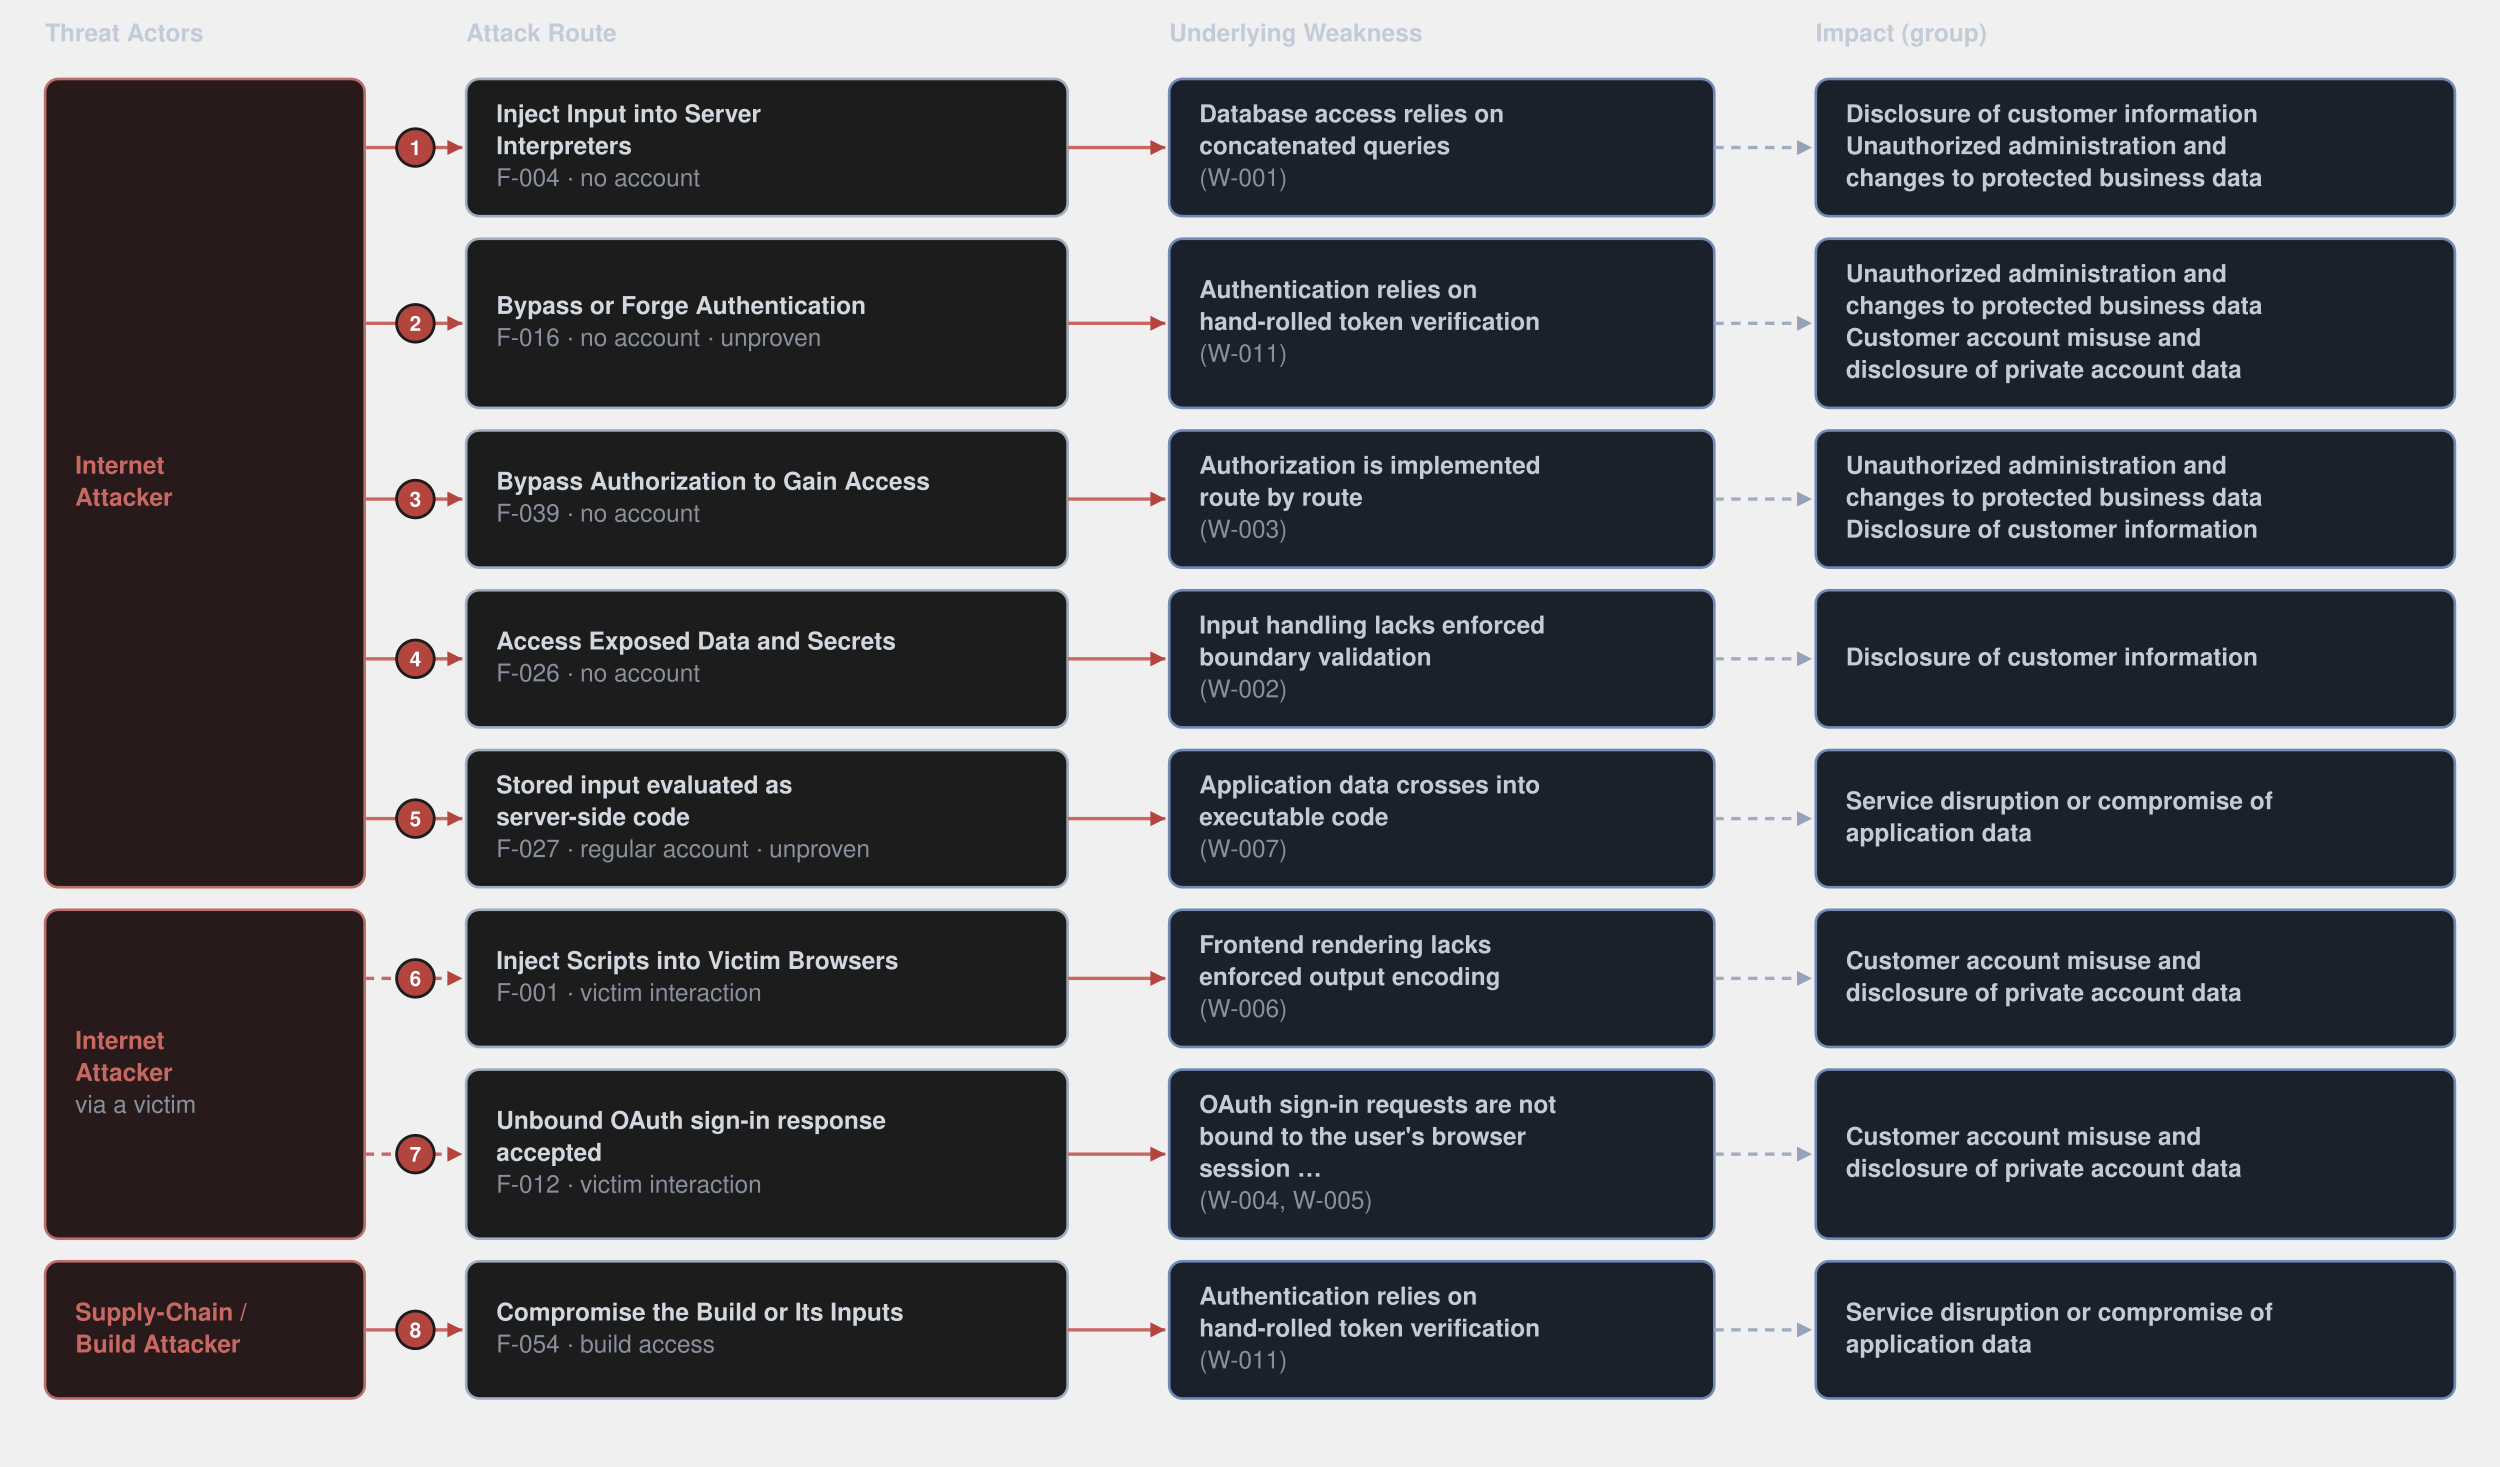
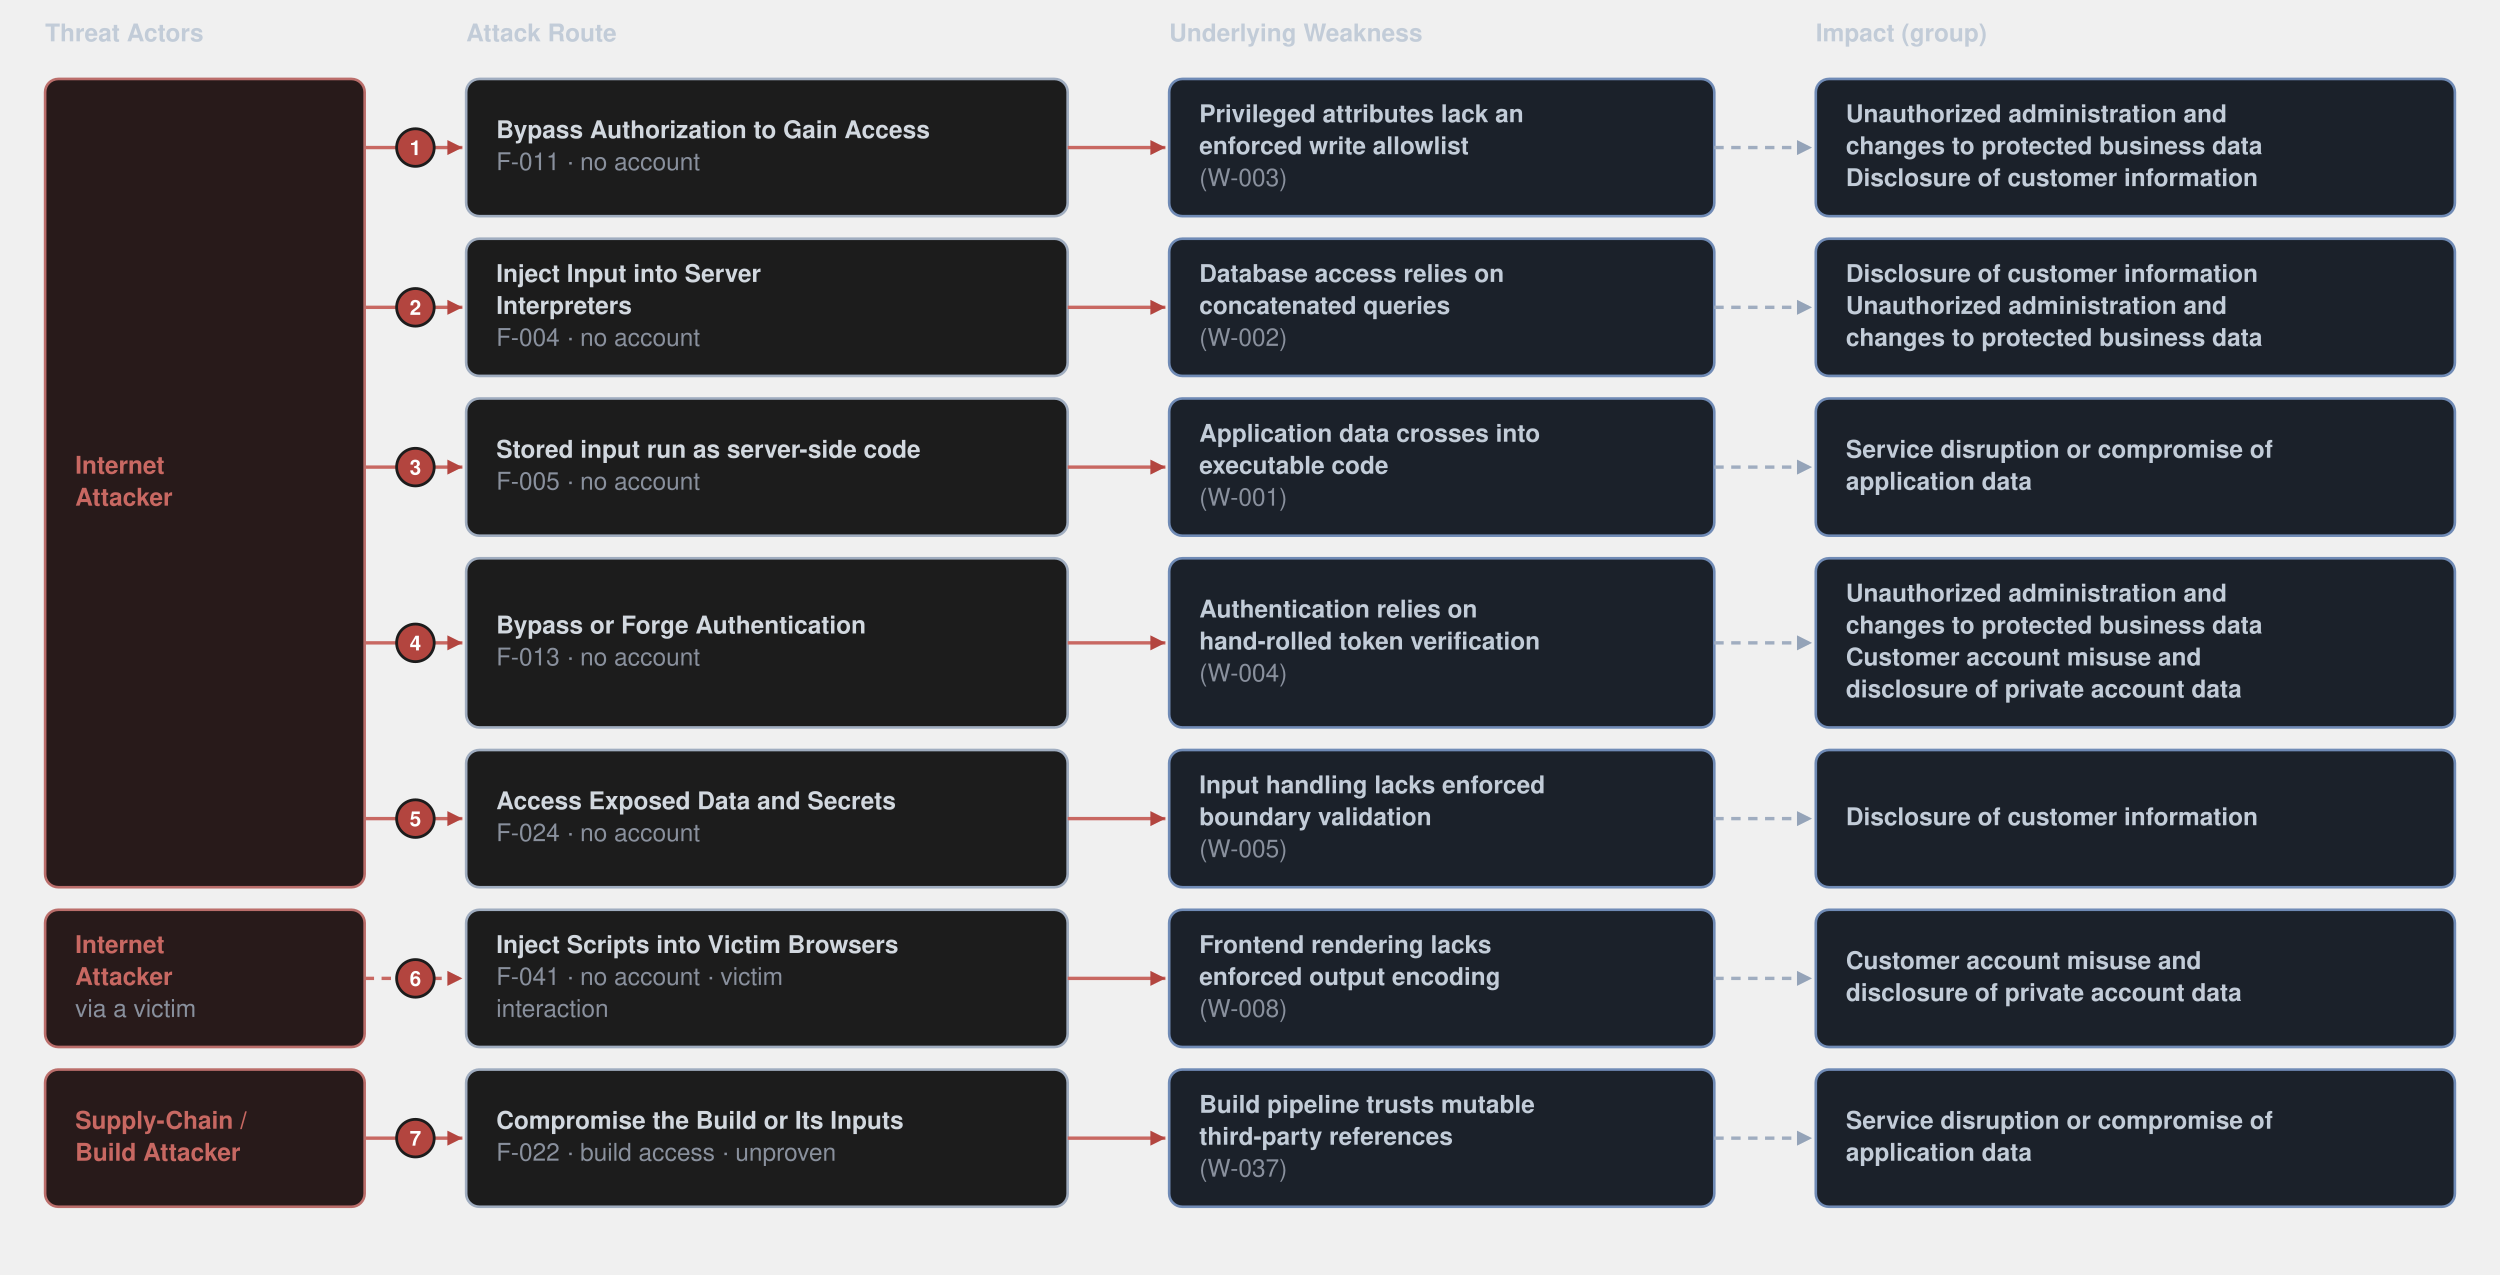
- <svg xmlns="http://www.w3.org/2000/svg" width="1330" height="780" viewBox="0 0 1330 780" font-family="Helvetica, Arial, sans-serif" data-figure2-version="2" data-glyphs="1 2 3 4 5 6 7 8" role="img" aria-labelledby="f2-title">
+ <svg xmlns="http://www.w3.org/2000/svg" width="1330" height="678" viewBox="0 0 1330 678" font-family="Helvetica, Arial, sans-serif" data-figure2-version="2" data-glyphs="1 2 3 4 5 6 7" role="img" aria-labelledby="f2-title">
  <defs>
    <marker id="f2-attack" viewBox="0 0 10 10" refX="10" refY="5" markerWidth="8" markerHeight="8" markerUnits="userSpaceOnUse" orient="auto">
      <path d="M0 0 L10 5 L0 10 z" fill="#b3453f" />
    </marker>
    <marker id="f2-consequence" viewBox="0 0 10 10" refX="10" refY="5" markerWidth="8" markerHeight="8" markerUnits="userSpaceOnUse" orient="auto">
      <path d="M0 0 L10 5 L0 10 z" fill="#94a3b8" />
    </marker>
  </defs>
  <text x="24" y="22" font-size="13" fill="#c2ccd8" font-weight="bold">Threat Actors</text>
  <text x="248" y="22" font-size="13" fill="#c2ccd8" font-weight="bold">Attack Route</text>
  <text x="622" y="22" font-size="13" fill="#c2ccd8" font-weight="bold">Underlying Weakness</text>
  <text x="966" y="22" font-size="13" fill="#c2ccd8" font-weight="bold">Impact (group)</text>
-   <g data-route-number="1" data-finding-id="F-004" data-weakness-ids="W-001">
+   <g data-route-number="1" data-finding-id="F-011" data-weakness-ids="W-003">
    <rect x="248" y="42" width="320" height="73" rx="7" fill="#1c1c1c" stroke="#a0adc0" stroke-width="1.4" data-column="1" />
-     <text x="264" y="65.0" font-size="13" fill="#d2d8df" font-weight="bold">Inject Input into Server</text>
-     <text x="264" y="82.0" font-size="13" fill="#d2d8df" font-weight="bold">Interpreters</text>
-     <text x="264" y="99.0" font-size="13" fill="#89909d" font-weight="normal">F-004 · no account</text>
+     <text x="264" y="73.5" font-size="13" fill="#d2d8df" font-weight="bold">Bypass Authorization to Gain Access</text>
+     <text x="264" y="90.5" font-size="13" fill="#89909d" font-weight="normal">F-011 · no account</text>
    <rect x="622" y="42" width="290" height="73" rx="7" fill="#1b212a" stroke="#708bb6" stroke-width="1.4" data-column="2" />
-     <text x="638" y="65.0" font-size="13" fill="#c2ccd8" font-weight="bold">Database access relies on</text>
-     <text x="638" y="82.0" font-size="13" fill="#c2ccd8" font-weight="bold">concatenated queries</text>
-     <text x="638" y="99.0" font-size="13" fill="#89909d" font-weight="normal">(W-001)</text>
+     <text x="638" y="65.0" font-size="13" fill="#c2ccd8" font-weight="bold">Privileged attributes lack an</text>
+     <text x="638" y="82.0" font-size="13" fill="#c2ccd8" font-weight="bold">enforced write allowlist</text>
+     <text x="638" y="99.0" font-size="13" fill="#89909d" font-weight="normal">(W-003)</text>
    <rect x="966" y="42" width="340" height="73" rx="7" fill="#1b212a" stroke="#708bb6" stroke-width="1.4" data-column="3" />
-     <text x="982" y="65.0" font-size="13" fill="#c2ccd8" font-weight="bold">Disclosure of customer information</text>
-     <text x="982" y="82.0" font-size="13" fill="#c2ccd8" font-weight="bold">Unauthorized administration and</text>
-     <text x="982" y="99.0" font-size="13" fill="#c2ccd8" font-weight="bold">changes to protected business data</text>
+     <text x="982" y="65.0" font-size="13" fill="#c2ccd8" font-weight="bold">Unauthorized administration and</text>
+     <text x="982" y="82.0" font-size="13" fill="#c2ccd8" font-weight="bold">changes to protected business data</text>
+     <text x="982" y="99.0" font-size="13" fill="#c2ccd8" font-weight="bold">Disclosure of customer information</text>
    <path d="M194 78.5 H246" fill="none" stroke="#c86862" stroke-width="1.8" marker-end="url(#f2-attack)" />
    <path d="M568 78.5 H620" fill="none" stroke="#c86862" stroke-width="1.8" marker-end="url(#f2-attack)" />
    <path d="M912 78.5 H964" fill="none" stroke="#a0adc0" stroke-width="1.8" marker-end="url(#f2-consequence)" stroke-dasharray="5 4" />
    <circle cx="221.0" cy="78.5" r="10" fill="#b3453f" stroke="#1c1c1c" stroke-width="1.5" />
    <text x="221.0" y="82.5" font-size="11" fill="#ffffff" font-weight="bold" text-anchor="middle" data-badge-number="1">1</text>
  </g>
-   <g data-route-number="2" data-finding-id="F-016" data-weakness-ids="W-011">
-     <rect x="248" y="127" width="320" height="90" rx="7" fill="#1c1c1c" stroke="#a0adc0" stroke-width="1.4" data-column="1" />
-     <text x="264" y="167.0" font-size="13" fill="#d2d8df" font-weight="bold">Bypass or Forge Authentication</text>
-     <text x="264" y="184.0" font-size="13" fill="#89909d" font-weight="normal">F-016 · no account · unproven</text>
-     <rect x="622" y="127" width="290" height="90" rx="7" fill="#1b212a" stroke="#708bb6" stroke-width="1.4" data-column="2" />
-     <text x="638" y="158.5" font-size="13" fill="#c2ccd8" font-weight="bold">Authentication relies on</text>
-     <text x="638" y="175.5" font-size="13" fill="#c2ccd8" font-weight="bold">hand-rolled token verification</text>
-     <text x="638" y="192.5" font-size="13" fill="#89909d" font-weight="normal">(W-011)</text>
-     <rect x="966" y="127" width="340" height="90" rx="7" fill="#1b212a" stroke="#708bb6" stroke-width="1.4" data-column="3" />
-     <text x="982" y="150.0" font-size="13" fill="#c2ccd8" font-weight="bold">Unauthorized administration and</text>
-     <text x="982" y="167.0" font-size="13" fill="#c2ccd8" font-weight="bold">changes to protected business data</text>
-     <text x="982" y="184.0" font-size="13" fill="#c2ccd8" font-weight="bold">Customer account misuse and</text>
-     <text x="982" y="201.0" font-size="13" fill="#c2ccd8" font-weight="bold">disclosure of private account data</text>
-     <path d="M194 172.0 H246" fill="none" stroke="#c86862" stroke-width="1.8" marker-end="url(#f2-attack)" />
-     <path d="M568 172.0 H620" fill="none" stroke="#c86862" stroke-width="1.8" marker-end="url(#f2-attack)" />
-     <path d="M912 172.0 H964" fill="none" stroke="#a0adc0" stroke-width="1.8" marker-end="url(#f2-consequence)" stroke-dasharray="5 4" />
-     <circle cx="221.0" cy="172.0" r="10" fill="#b3453f" stroke="#1c1c1c" stroke-width="1.5" />
-     <text x="221.0" y="176.0" font-size="11" fill="#ffffff" font-weight="bold" text-anchor="middle" data-badge-number="2">2</text>
+   <g data-route-number="2" data-finding-id="F-004" data-weakness-ids="W-002">
+     <rect x="248" y="127" width="320" height="73" rx="7" fill="#1c1c1c" stroke="#a0adc0" stroke-width="1.4" data-column="1" />
+     <text x="264" y="150.0" font-size="13" fill="#d2d8df" font-weight="bold">Inject Input into Server</text>
+     <text x="264" y="167.0" font-size="13" fill="#d2d8df" font-weight="bold">Interpreters</text>
+     <text x="264" y="184.0" font-size="13" fill="#89909d" font-weight="normal">F-004 · no account</text>
+     <rect x="622" y="127" width="290" height="73" rx="7" fill="#1b212a" stroke="#708bb6" stroke-width="1.4" data-column="2" />
+     <text x="638" y="150.0" font-size="13" fill="#c2ccd8" font-weight="bold">Database access relies on</text>
+     <text x="638" y="167.0" font-size="13" fill="#c2ccd8" font-weight="bold">concatenated queries</text>
+     <text x="638" y="184.0" font-size="13" fill="#89909d" font-weight="normal">(W-002)</text>
+     <rect x="966" y="127" width="340" height="73" rx="7" fill="#1b212a" stroke="#708bb6" stroke-width="1.4" data-column="3" />
+     <text x="982" y="150.0" font-size="13" fill="#c2ccd8" font-weight="bold">Disclosure of customer information</text>
+     <text x="982" y="167.0" font-size="13" fill="#c2ccd8" font-weight="bold">Unauthorized administration and</text>
+     <text x="982" y="184.0" font-size="13" fill="#c2ccd8" font-weight="bold">changes to protected business data</text>
+     <path d="M194 163.5 H246" fill="none" stroke="#c86862" stroke-width="1.8" marker-end="url(#f2-attack)" />
+     <path d="M568 163.5 H620" fill="none" stroke="#c86862" stroke-width="1.8" marker-end="url(#f2-attack)" />
+     <path d="M912 163.5 H964" fill="none" stroke="#a0adc0" stroke-width="1.8" marker-end="url(#f2-consequence)" stroke-dasharray="5 4" />
+     <circle cx="221.0" cy="163.5" r="10" fill="#b3453f" stroke="#1c1c1c" stroke-width="1.5" />
+     <text x="221.0" y="167.5" font-size="11" fill="#ffffff" font-weight="bold" text-anchor="middle" data-badge-number="2">2</text>
  </g>
-   <g data-route-number="3" data-finding-id="F-039" data-weakness-ids="W-003">
-     <rect x="248" y="229" width="320" height="73" rx="7" fill="#1c1c1c" stroke="#a0adc0" stroke-width="1.4" data-column="1" />
-     <text x="264" y="260.5" font-size="13" fill="#d2d8df" font-weight="bold">Bypass Authorization to Gain Access</text>
-     <text x="264" y="277.5" font-size="13" fill="#89909d" font-weight="normal">F-039 · no account</text>
-     <rect x="622" y="229" width="290" height="73" rx="7" fill="#1b212a" stroke="#708bb6" stroke-width="1.4" data-column="2" />
-     <text x="638" y="252.0" font-size="13" fill="#c2ccd8" font-weight="bold">Authorization is implemented</text>
-     <text x="638" y="269.0" font-size="13" fill="#c2ccd8" font-weight="bold">route by route</text>
-     <text x="638" y="286.0" font-size="13" fill="#89909d" font-weight="normal">(W-003)</text>
-     <rect x="966" y="229" width="340" height="73" rx="7" fill="#1b212a" stroke="#708bb6" stroke-width="1.4" data-column="3" />
-     <text x="982" y="252.0" font-size="13" fill="#c2ccd8" font-weight="bold">Unauthorized administration and</text>
-     <text x="982" y="269.0" font-size="13" fill="#c2ccd8" font-weight="bold">changes to protected business data</text>
-     <text x="982" y="286.0" font-size="13" fill="#c2ccd8" font-weight="bold">Disclosure of customer information</text>
-     <path d="M194 265.5 H246" fill="none" stroke="#c86862" stroke-width="1.8" marker-end="url(#f2-attack)" />
-     <path d="M568 265.5 H620" fill="none" stroke="#c86862" stroke-width="1.8" marker-end="url(#f2-attack)" />
-     <path d="M912 265.5 H964" fill="none" stroke="#a0adc0" stroke-width="1.8" marker-end="url(#f2-consequence)" stroke-dasharray="5 4" />
-     <circle cx="221.0" cy="265.5" r="10" fill="#b3453f" stroke="#1c1c1c" stroke-width="1.5" />
-     <text x="221.0" y="269.5" font-size="11" fill="#ffffff" font-weight="bold" text-anchor="middle" data-badge-number="3">3</text>
+   <g data-route-number="3" data-finding-id="F-005" data-weakness-ids="W-001">
+     <rect x="248" y="212" width="320" height="73" rx="7" fill="#1c1c1c" stroke="#a0adc0" stroke-width="1.4" data-column="1" />
+     <text x="264" y="243.5" font-size="13" fill="#d2d8df" font-weight="bold">Stored input run as server-side code</text>
+     <text x="264" y="260.5" font-size="13" fill="#89909d" font-weight="normal">F-005 · no account</text>
+     <rect x="622" y="212" width="290" height="73" rx="7" fill="#1b212a" stroke="#708bb6" stroke-width="1.4" data-column="2" />
+     <text x="638" y="235.0" font-size="13" fill="#c2ccd8" font-weight="bold">Application data crosses into</text>
+     <text x="638" y="252.0" font-size="13" fill="#c2ccd8" font-weight="bold">executable code</text>
+     <text x="638" y="269.0" font-size="13" fill="#89909d" font-weight="normal">(W-001)</text>
+     <rect x="966" y="212" width="340" height="73" rx="7" fill="#1b212a" stroke="#708bb6" stroke-width="1.4" data-column="3" />
+     <text x="982" y="243.5" font-size="13" fill="#c2ccd8" font-weight="bold">Service disruption or compromise of</text>
+     <text x="982" y="260.5" font-size="13" fill="#c2ccd8" font-weight="bold">application data</text>
+     <path d="M194 248.5 H246" fill="none" stroke="#c86862" stroke-width="1.8" marker-end="url(#f2-attack)" />
+     <path d="M568 248.5 H620" fill="none" stroke="#c86862" stroke-width="1.8" marker-end="url(#f2-attack)" />
+     <path d="M912 248.5 H964" fill="none" stroke="#a0adc0" stroke-width="1.8" marker-end="url(#f2-consequence)" stroke-dasharray="5 4" />
+     <circle cx="221.0" cy="248.5" r="10" fill="#b3453f" stroke="#1c1c1c" stroke-width="1.5" />
+     <text x="221.0" y="252.5" font-size="11" fill="#ffffff" font-weight="bold" text-anchor="middle" data-badge-number="3">3</text>
  </g>
-   <g data-route-number="4" data-finding-id="F-026" data-weakness-ids="W-002">
-     <rect x="248" y="314" width="320" height="73" rx="7" fill="#1c1c1c" stroke="#a0adc0" stroke-width="1.4" data-column="1" />
-     <text x="264" y="345.5" font-size="13" fill="#d2d8df" font-weight="bold">Access Exposed Data and Secrets</text>
-     <text x="264" y="362.5" font-size="13" fill="#89909d" font-weight="normal">F-026 · no account</text>
-     <rect x="622" y="314" width="290" height="73" rx="7" fill="#1b212a" stroke="#708bb6" stroke-width="1.4" data-column="2" />
-     <text x="638" y="337.0" font-size="13" fill="#c2ccd8" font-weight="bold">Input handling lacks enforced</text>
-     <text x="638" y="354.0" font-size="13" fill="#c2ccd8" font-weight="bold">boundary validation</text>
-     <text x="638" y="371.0" font-size="13" fill="#89909d" font-weight="normal">(W-002)</text>
-     <rect x="966" y="314" width="340" height="73" rx="7" fill="#1b212a" stroke="#708bb6" stroke-width="1.4" data-column="3" />
-     <text x="982" y="354.0" font-size="13" fill="#c2ccd8" font-weight="bold">Disclosure of customer information</text>
-     <path d="M194 350.5 H246" fill="none" stroke="#c86862" stroke-width="1.8" marker-end="url(#f2-attack)" />
-     <path d="M568 350.5 H620" fill="none" stroke="#c86862" stroke-width="1.8" marker-end="url(#f2-attack)" />
-     <path d="M912 350.5 H964" fill="none" stroke="#a0adc0" stroke-width="1.8" marker-end="url(#f2-consequence)" stroke-dasharray="5 4" />
-     <circle cx="221.0" cy="350.5" r="10" fill="#b3453f" stroke="#1c1c1c" stroke-width="1.5" />
-     <text x="221.0" y="354.5" font-size="11" fill="#ffffff" font-weight="bold" text-anchor="middle" data-badge-number="4">4</text>
+   <g data-route-number="4" data-finding-id="F-013" data-weakness-ids="W-004">
+     <rect x="248" y="297" width="320" height="90" rx="7" fill="#1c1c1c" stroke="#a0adc0" stroke-width="1.4" data-column="1" />
+     <text x="264" y="337.0" font-size="13" fill="#d2d8df" font-weight="bold">Bypass or Forge Authentication</text>
+     <text x="264" y="354.0" font-size="13" fill="#89909d" font-weight="normal">F-013 · no account</text>
+     <rect x="622" y="297" width="290" height="90" rx="7" fill="#1b212a" stroke="#708bb6" stroke-width="1.4" data-column="2" />
+     <text x="638" y="328.5" font-size="13" fill="#c2ccd8" font-weight="bold">Authentication relies on</text>
+     <text x="638" y="345.5" font-size="13" fill="#c2ccd8" font-weight="bold">hand-rolled token verification</text>
+     <text x="638" y="362.5" font-size="13" fill="#89909d" font-weight="normal">(W-004)</text>
+     <rect x="966" y="297" width="340" height="90" rx="7" fill="#1b212a" stroke="#708bb6" stroke-width="1.4" data-column="3" />
+     <text x="982" y="320.0" font-size="13" fill="#c2ccd8" font-weight="bold">Unauthorized administration and</text>
+     <text x="982" y="337.0" font-size="13" fill="#c2ccd8" font-weight="bold">changes to protected business data</text>
+     <text x="982" y="354.0" font-size="13" fill="#c2ccd8" font-weight="bold">Customer account misuse and</text>
+     <text x="982" y="371.0" font-size="13" fill="#c2ccd8" font-weight="bold">disclosure of private account data</text>
+     <path d="M194 342.0 H246" fill="none" stroke="#c86862" stroke-width="1.8" marker-end="url(#f2-attack)" />
+     <path d="M568 342.0 H620" fill="none" stroke="#c86862" stroke-width="1.8" marker-end="url(#f2-attack)" />
+     <path d="M912 342.0 H964" fill="none" stroke="#a0adc0" stroke-width="1.8" marker-end="url(#f2-consequence)" stroke-dasharray="5 4" />
+     <circle cx="221.0" cy="342.0" r="10" fill="#b3453f" stroke="#1c1c1c" stroke-width="1.5" />
+     <text x="221.0" y="346.0" font-size="11" fill="#ffffff" font-weight="bold" text-anchor="middle" data-badge-number="4">4</text>
  </g>
-   <g data-route-number="5" data-finding-id="F-027" data-weakness-ids="W-007">
+   <g data-route-number="5" data-finding-id="F-024" data-weakness-ids="W-005">
    <rect x="248" y="399" width="320" height="73" rx="7" fill="#1c1c1c" stroke="#a0adc0" stroke-width="1.4" data-column="1" />
-     <text x="264" y="422.0" font-size="13" fill="#d2d8df" font-weight="bold">Stored input evaluated as</text>
-     <text x="264" y="439.0" font-size="13" fill="#d2d8df" font-weight="bold">server-side code</text>
-     <text x="264" y="456.0" font-size="13" fill="#89909d" font-weight="normal">F-027 · regular account · unproven</text>
+     <text x="264" y="430.5" font-size="13" fill="#d2d8df" font-weight="bold">Access Exposed Data and Secrets</text>
+     <text x="264" y="447.5" font-size="13" fill="#89909d" font-weight="normal">F-024 · no account</text>
    <rect x="622" y="399" width="290" height="73" rx="7" fill="#1b212a" stroke="#708bb6" stroke-width="1.4" data-column="2" />
-     <text x="638" y="422.0" font-size="13" fill="#c2ccd8" font-weight="bold">Application data crosses into</text>
-     <text x="638" y="439.0" font-size="13" fill="#c2ccd8" font-weight="bold">executable code</text>
-     <text x="638" y="456.0" font-size="13" fill="#89909d" font-weight="normal">(W-007)</text>
+     <text x="638" y="422.0" font-size="13" fill="#c2ccd8" font-weight="bold">Input handling lacks enforced</text>
+     <text x="638" y="439.0" font-size="13" fill="#c2ccd8" font-weight="bold">boundary validation</text>
+     <text x="638" y="456.0" font-size="13" fill="#89909d" font-weight="normal">(W-005)</text>
    <rect x="966" y="399" width="340" height="73" rx="7" fill="#1b212a" stroke="#708bb6" stroke-width="1.4" data-column="3" />
-     <text x="982" y="430.5" font-size="13" fill="#c2ccd8" font-weight="bold">Service disruption or compromise of</text>
-     <text x="982" y="447.5" font-size="13" fill="#c2ccd8" font-weight="bold">application data</text>
+     <text x="982" y="439.0" font-size="13" fill="#c2ccd8" font-weight="bold">Disclosure of customer information</text>
    <path d="M194 435.5 H246" fill="none" stroke="#c86862" stroke-width="1.8" marker-end="url(#f2-attack)" />
    <path d="M568 435.5 H620" fill="none" stroke="#c86862" stroke-width="1.8" marker-end="url(#f2-attack)" />
    <path d="M912 435.5 H964" fill="none" stroke="#a0adc0" stroke-width="1.8" marker-end="url(#f2-consequence)" stroke-dasharray="5 4" />
    <circle cx="221.0" cy="435.5" r="10" fill="#b3453f" stroke="#1c1c1c" stroke-width="1.5" />
    <text x="221.0" y="439.5" font-size="11" fill="#ffffff" font-weight="bold" text-anchor="middle" data-badge-number="5">5</text>
  </g>
-   <g data-route-number="6" data-finding-id="F-001" data-weakness-ids="W-006">
+   <g data-route-number="6" data-finding-id="F-041" data-weakness-ids="W-008">
    <rect x="248" y="484" width="320" height="73" rx="7" fill="#1c1c1c" stroke="#a0adc0" stroke-width="1.4" data-column="1" />
-     <text x="264" y="515.5" font-size="13" fill="#d2d8df" font-weight="bold">Inject Scripts into Victim Browsers</text>
-     <text x="264" y="532.5" font-size="13" fill="#89909d" font-weight="normal">F-001 · victim interaction</text>
+     <text x="264" y="507.0" font-size="13" fill="#d2d8df" font-weight="bold">Inject Scripts into Victim Browsers</text>
+     <text x="264" y="524.0" font-size="13" fill="#89909d" font-weight="normal">F-041 · no account · victim</text>
+     <text x="264" y="541.0" font-size="13" fill="#89909d" font-weight="normal">interaction</text>
    <rect x="622" y="484" width="290" height="73" rx="7" fill="#1b212a" stroke="#708bb6" stroke-width="1.4" data-column="2" />
    <text x="638" y="507.0" font-size="13" fill="#c2ccd8" font-weight="bold">Frontend rendering lacks</text>
    <text x="638" y="524.0" font-size="13" fill="#c2ccd8" font-weight="bold">enforced output encoding</text>
-     <text x="638" y="541.0" font-size="13" fill="#89909d" font-weight="normal">(W-006)</text>
+     <text x="638" y="541.0" font-size="13" fill="#89909d" font-weight="normal">(W-008)</text>
    <rect x="966" y="484" width="340" height="73" rx="7" fill="#1b212a" stroke="#708bb6" stroke-width="1.4" data-column="3" />
    <text x="982" y="515.5" font-size="13" fill="#c2ccd8" font-weight="bold">Customer account misuse and</text>
    <text x="982" y="532.5" font-size="13" fill="#c2ccd8" font-weight="bold">disclosure of private account data</text>
    <path d="M194 520.5 H246" fill="none" stroke="#c86862" stroke-width="1.8" marker-end="url(#f2-attack)" stroke-dasharray="5 4" />
    <path d="M568 520.5 H620" fill="none" stroke="#c86862" stroke-width="1.8" marker-end="url(#f2-attack)" />
    <path d="M912 520.5 H964" fill="none" stroke="#a0adc0" stroke-width="1.8" marker-end="url(#f2-consequence)" stroke-dasharray="5 4" />
    <circle cx="221.0" cy="520.5" r="10" fill="#b3453f" stroke="#1c1c1c" stroke-width="1.5" />
    <text x="221.0" y="524.5" font-size="11" fill="#ffffff" font-weight="bold" text-anchor="middle" data-badge-number="6">6</text>
  </g>
-   <g data-route-number="7" data-finding-id="F-012" data-weakness-ids="W-004 W-005">
-     <rect x="248" y="569" width="320" height="90" rx="7" fill="#1c1c1c" stroke="#a0adc0" stroke-width="1.4" data-column="1" />
-     <text x="264" y="600.5" font-size="13" fill="#d2d8df" font-weight="bold">Unbound OAuth sign-in response</text>
-     <text x="264" y="617.5" font-size="13" fill="#d2d8df" font-weight="bold">accepted</text>
-     <text x="264" y="634.5" font-size="13" fill="#89909d" font-weight="normal">F-012 · victim interaction</text>
-     <rect x="622" y="569" width="290" height="90" rx="7" fill="#1b212a" stroke="#708bb6" stroke-width="1.4" data-column="2" />
-     <text x="638" y="592.0" font-size="13" fill="#c2ccd8" font-weight="bold">OAuth sign-in requests are not</text>
-     <text x="638" y="609.0" font-size="13" fill="#c2ccd8" font-weight="bold">bound to the user's browser</text>
-     <text x="638" y="626.0" font-size="13" fill="#c2ccd8" font-weight="bold">session …</text>
-     <text x="638" y="643.0" font-size="13" fill="#89909d" font-weight="normal">(W-004, W-005)</text>
-     <rect x="966" y="569" width="340" height="90" rx="7" fill="#1b212a" stroke="#708bb6" stroke-width="1.4" data-column="3" />
-     <text x="982" y="609.0" font-size="13" fill="#c2ccd8" font-weight="bold">Customer account misuse and</text>
-     <text x="982" y="626.0" font-size="13" fill="#c2ccd8" font-weight="bold">disclosure of private account data</text>
-     <path d="M194 614.0 H246" fill="none" stroke="#c86862" stroke-width="1.8" marker-end="url(#f2-attack)" stroke-dasharray="5 4" />
-     <path d="M568 614.0 H620" fill="none" stroke="#c86862" stroke-width="1.8" marker-end="url(#f2-attack)" />
-     <path d="M912 614.0 H964" fill="none" stroke="#a0adc0" stroke-width="1.8" marker-end="url(#f2-consequence)" stroke-dasharray="5 4" />
-     <circle cx="221.0" cy="614.0" r="10" fill="#b3453f" stroke="#1c1c1c" stroke-width="1.5" />
-     <text x="221.0" y="618.0" font-size="11" fill="#ffffff" font-weight="bold" text-anchor="middle" data-badge-number="7">7</text>
-   </g>
-   <g data-route-number="8" data-finding-id="F-054" data-weakness-ids="W-011">
-     <rect x="248" y="671" width="320" height="73" rx="7" fill="#1c1c1c" stroke="#a0adc0" stroke-width="1.4" data-column="1" />
-     <text x="264" y="702.5" font-size="13" fill="#d2d8df" font-weight="bold">Compromise the Build or Its Inputs</text>
-     <text x="264" y="719.5" font-size="13" fill="#89909d" font-weight="normal">F-054 · build access</text>
-     <rect x="622" y="671" width="290" height="73" rx="7" fill="#1b212a" stroke="#708bb6" stroke-width="1.4" data-column="2" />
-     <text x="638" y="694.0" font-size="13" fill="#c2ccd8" font-weight="bold">Authentication relies on</text>
-     <text x="638" y="711.0" font-size="13" fill="#c2ccd8" font-weight="bold">hand-rolled token verification</text>
-     <text x="638" y="728.0" font-size="13" fill="#89909d" font-weight="normal">(W-011)</text>
-     <rect x="966" y="671" width="340" height="73" rx="7" fill="#1b212a" stroke="#708bb6" stroke-width="1.4" data-column="3" />
-     <text x="982" y="702.5" font-size="13" fill="#c2ccd8" font-weight="bold">Service disruption or compromise of</text>
-     <text x="982" y="719.5" font-size="13" fill="#c2ccd8" font-weight="bold">application data</text>
-     <path d="M194 707.5 H246" fill="none" stroke="#c86862" stroke-width="1.8" marker-end="url(#f2-attack)" />
-     <path d="M568 707.5 H620" fill="none" stroke="#c86862" stroke-width="1.8" marker-end="url(#f2-attack)" />
-     <path d="M912 707.5 H964" fill="none" stroke="#a0adc0" stroke-width="1.8" marker-end="url(#f2-consequence)" stroke-dasharray="5 4" />
-     <circle cx="221.0" cy="707.5" r="10" fill="#b3453f" stroke="#1c1c1c" stroke-width="1.5" />
-     <text x="221.0" y="711.5" font-size="11" fill="#ffffff" font-weight="bold" text-anchor="middle" data-badge-number="8">8</text>
+   <g data-route-number="7" data-finding-id="F-022" data-weakness-ids="W-037">
+     <rect x="248" y="569" width="320" height="73" rx="7" fill="#1c1c1c" stroke="#a0adc0" stroke-width="1.4" data-column="1" />
+     <text x="264" y="600.5" font-size="13" fill="#d2d8df" font-weight="bold">Compromise the Build or Its Inputs</text>
+     <text x="264" y="617.5" font-size="13" fill="#89909d" font-weight="normal">F-022 · build access · unproven</text>
+     <rect x="622" y="569" width="290" height="73" rx="7" fill="#1b212a" stroke="#708bb6" stroke-width="1.4" data-column="2" />
+     <text x="638" y="592.0" font-size="13" fill="#c2ccd8" font-weight="bold">Build pipeline trusts mutable</text>
+     <text x="638" y="609.0" font-size="13" fill="#c2ccd8" font-weight="bold">third-party references</text>
+     <text x="638" y="626.0" font-size="13" fill="#89909d" font-weight="normal">(W-037)</text>
+     <rect x="966" y="569" width="340" height="73" rx="7" fill="#1b212a" stroke="#708bb6" stroke-width="1.4" data-column="3" />
+     <text x="982" y="600.5" font-size="13" fill="#c2ccd8" font-weight="bold">Service disruption or compromise of</text>
+     <text x="982" y="617.5" font-size="13" fill="#c2ccd8" font-weight="bold">application data</text>
+     <path d="M194 605.5 H246" fill="none" stroke="#c86862" stroke-width="1.8" marker-end="url(#f2-attack)" />
+     <path d="M568 605.5 H620" fill="none" stroke="#c86862" stroke-width="1.8" marker-end="url(#f2-attack)" />
+     <path d="M912 605.5 H964" fill="none" stroke="#a0adc0" stroke-width="1.8" marker-end="url(#f2-consequence)" stroke-dasharray="5 4" />
+     <circle cx="221.0" cy="605.5" r="10" fill="#b3453f" stroke="#1c1c1c" stroke-width="1.5" />
+     <text x="221.0" y="609.5" font-size="11" fill="#ffffff" font-weight="bold" text-anchor="middle" data-badge-number="7">7</text>
  </g>
  <g data-actor-card="internet-anon" data-actor-victim="false" data-actor-routes="1 2 3 4 5">
    <rect x="24" y="42" width="170" height="430" rx="7" fill="#281a1a" stroke="#bb6e6b" stroke-width="1.4" data-column="0" />
    <text x="40" y="252.0" font-size="13" fill="#c86862" font-weight="bold">Internet</text>
    <text x="40" y="269.0" font-size="13" fill="#c86862" font-weight="bold">Attacker</text>
  </g>
-   <g data-actor-card="internet-anon" data-actor-victim="true" data-actor-routes="6 7">
-     <rect x="24" y="484" width="170" height="175" rx="7" fill="#281a1a" stroke="#bb6e6b" stroke-width="1.4" data-column="0" />
-     <text x="40" y="558.0" font-size="13" fill="#c86862" font-weight="bold">Internet</text>
-     <text x="40" y="575.0" font-size="13" fill="#c86862" font-weight="bold">Attacker</text>
-     <text x="40" y="592.0" font-size="13" fill="#89909d" font-weight="normal">via a victim</text>
+   <g data-actor-card="internet-anon" data-actor-victim="true" data-actor-routes="6">
+     <rect x="24" y="484" width="170" height="73" rx="7" fill="#281a1a" stroke="#bb6e6b" stroke-width="1.4" data-column="0" />
+     <text x="40" y="507.0" font-size="13" fill="#c86862" font-weight="bold">Internet</text>
+     <text x="40" y="524.0" font-size="13" fill="#c86862" font-weight="bold">Attacker</text>
+     <text x="40" y="541.0" font-size="13" fill="#89909d" font-weight="normal">via a victim</text>
  </g>
-   <g data-actor-card="build-time" data-actor-victim="false" data-actor-routes="8">
-     <rect x="24" y="671" width="170" height="73" rx="7" fill="#281a1a" stroke="#bb6e6b" stroke-width="1.4" data-column="0" />
-     <text x="40" y="702.5" font-size="13" fill="#c86862" font-weight="bold">Supply-Chain /</text>
-     <text x="40" y="719.5" font-size="13" fill="#c86862" font-weight="bold">Build Attacker</text>
+   <g data-actor-card="build-time" data-actor-victim="false" data-actor-routes="7">
+     <rect x="24" y="569" width="170" height="73" rx="7" fill="#281a1a" stroke="#bb6e6b" stroke-width="1.4" data-column="0" />
+     <text x="40" y="600.5" font-size="13" fill="#c86862" font-weight="bold">Supply-Chain /</text>
+     <text x="40" y="617.5" font-size="13" fill="#c86862" font-weight="bold">Build Attacker</text>
  </g>
</svg>
